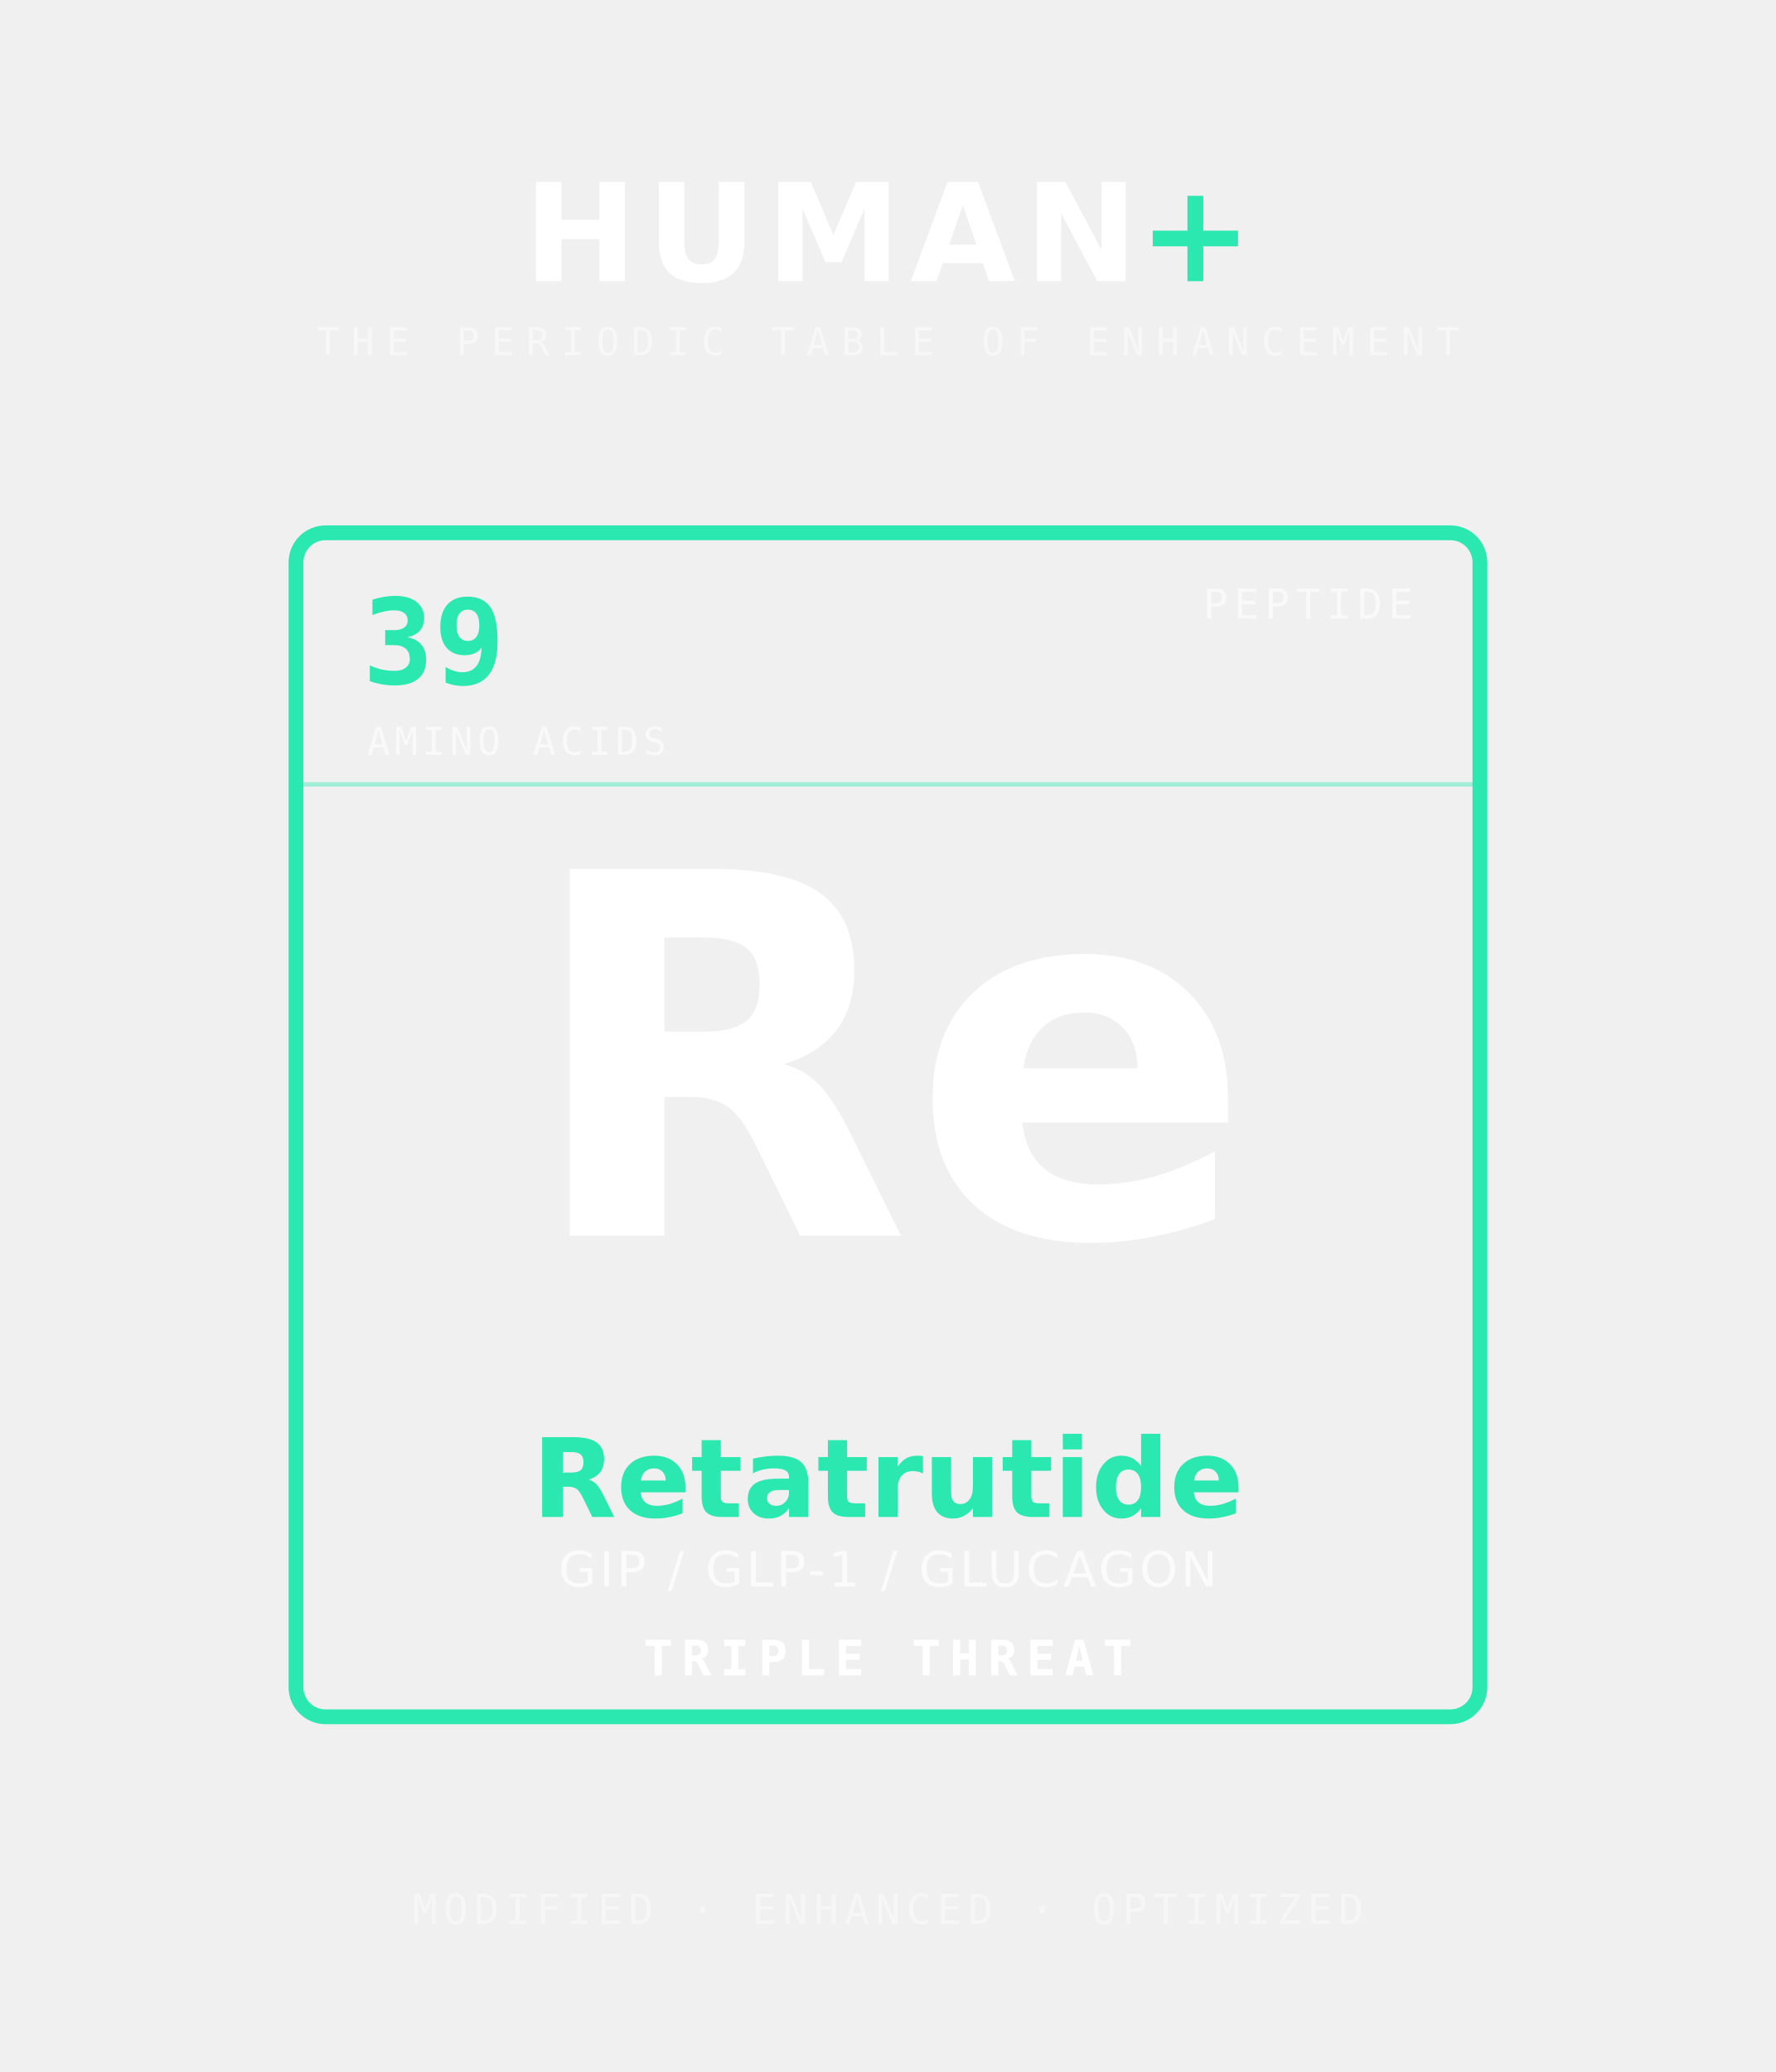
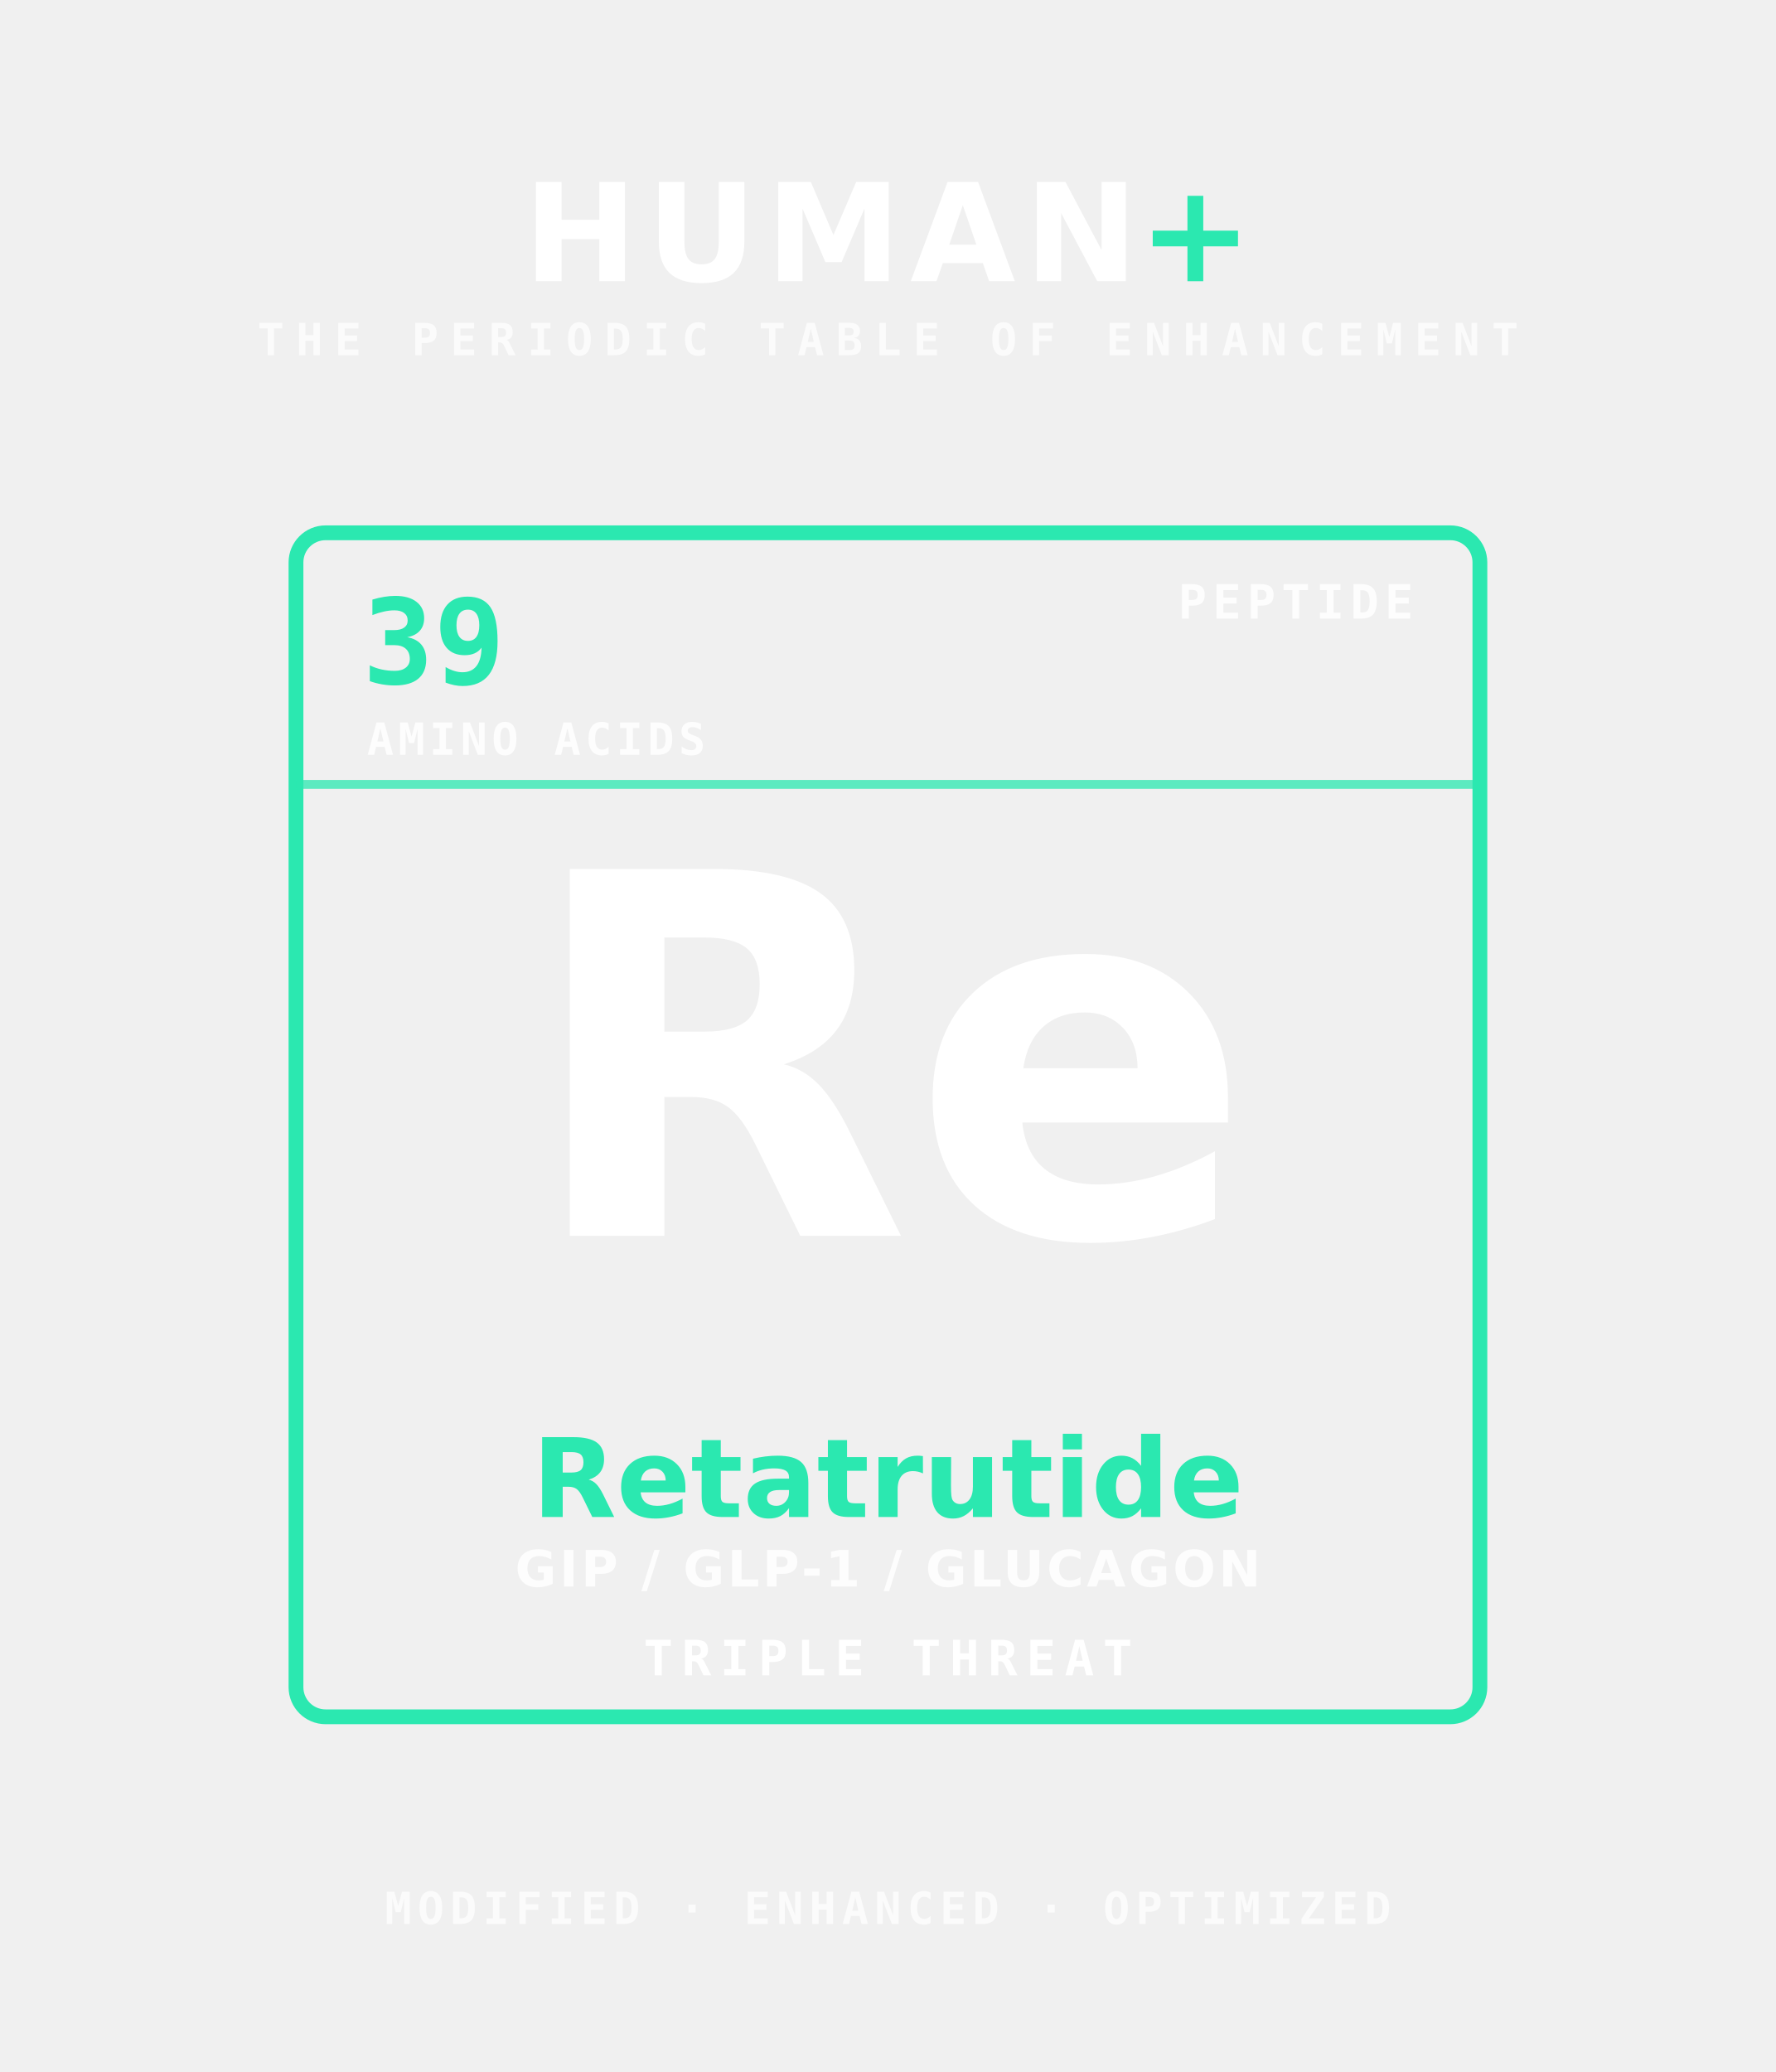
<svg xmlns="http://www.w3.org/2000/svg" viewBox="0 0 1200 1400" width="1200" height="1400">
  <text x="600" y="190" font-family="DejaVu Sans, Liberation Sans, Arial, sans-serif" font-size="92" font-weight="800" text-anchor="middle" letter-spacing="6" fill="#FFFFFF">HUMAN<tspan fill="#2BE8B0">+</tspan>
  </text>
-   <text x="600" y="240" font-family="DejaVu Sans Mono, Liberation Mono, monospace" font-size="26" text-anchor="middle" letter-spacing="8" fill="#FFFFFF" fill-opacity="0.45">THE PERIODIC TABLE OF ENHANCEMENT</text>
+   <text x="600" y="240" font-family="DejaVu Sans Mono, Liberation Mono, monospace" font-size="30" font-weight="700" text-anchor="middle" letter-spacing="8" fill="#FFFFFF" fill-opacity="0.75">THE PERIODIC TABLE OF ENHANCEMENT</text>
  <rect x="200" y="360" width="800" height="800" rx="20" fill="none" stroke="#2BE8B0" stroke-width="10" />
-   <line x1="200" y1="530" x2="1000" y2="530" stroke="#2BE8B0" stroke-width="3" stroke-opacity="0.4" />
+   <line x1="200" y1="530" x2="1000" y2="530" stroke="#2BE8B0" stroke-width="6" stroke-opacity="0.75" />
  <text x="245" y="462" font-family="DejaVu Sans Mono, Liberation Mono, monospace" font-size="80" font-weight="700" fill="#2BE8B0">39</text>
-   <text x="248" y="510" font-family="DejaVu Sans Mono, Liberation Mono, monospace" font-size="26" letter-spacing="3" fill="#FFFFFF" fill-opacity="0.6">AMINO ACIDS</text>
-   <text x="955" y="418" font-family="DejaVu Sans Mono, Liberation Mono, monospace" font-size="28" letter-spacing="4" text-anchor="end" fill="#FFFFFF" fill-opacity="0.6">PEPTIDE</text>
+   <text x="248" y="510" font-family="DejaVu Sans Mono, Liberation Mono, monospace" font-size="30" font-weight="700" letter-spacing="3" fill="#FFFFFF" fill-opacity="0.85">AMINO ACIDS</text>
+   <text x="955" y="418" font-family="DejaVu Sans Mono, Liberation Mono, monospace" font-size="32" font-weight="700" letter-spacing="4" text-anchor="end" fill="#FFFFFF" fill-opacity="0.85">PEPTIDE</text>
  <text x="600.0" y="835" font-family="DejaVu Sans, Liberation Sans, Arial, sans-serif" font-size="340" font-weight="800" text-anchor="middle" fill="#FFFFFF">Re</text>
  <text x="600.0" y="1025" font-family="DejaVu Sans, Liberation Sans, Arial, sans-serif" font-size="74" font-weight="800" text-anchor="middle" fill="#2BE8B0">Retatrutide</text>
-   <text x="600.0" y="1072" font-family="DejaVu Sans, Liberation Sans, Arial, sans-serif" font-size="33" letter-spacing="2" text-anchor="middle" fill="#FFFFFF" fill-opacity="0.7">GIP / GLP-1 / GLUCAGON</text>
+   <text x="600.0" y="1072" font-family="DejaVu Sans, Liberation Sans, Arial, sans-serif" font-size="34" font-weight="700" letter-spacing="2" text-anchor="middle" fill="#FFFFFF" fill-opacity="0.85">GIP / GLP-1 / GLUCAGON</text>
  <text x="600.0" y="1132" font-family="DejaVu Sans Mono, Liberation Mono, monospace" font-size="33" font-weight="700" letter-spacing="6" text-anchor="middle" fill="#FFFFFF">TRIPLE THREAT</text>
-   <text x="600" y="1300" font-family="DejaVu Sans Mono, Liberation Mono, monospace" font-size="28" letter-spacing="4" text-anchor="middle" fill="#FFFFFF" fill-opacity="0.4">MODIFIED · ENHANCED · OPTIMIZED</text>
+   <text x="600" y="1300" font-family="DejaVu Sans Mono, Liberation Mono, monospace" font-size="30" font-weight="700" letter-spacing="4" text-anchor="middle" fill="#FFFFFF" fill-opacity="0.7">MODIFIED · ENHANCED · OPTIMIZED</text>
</svg>
